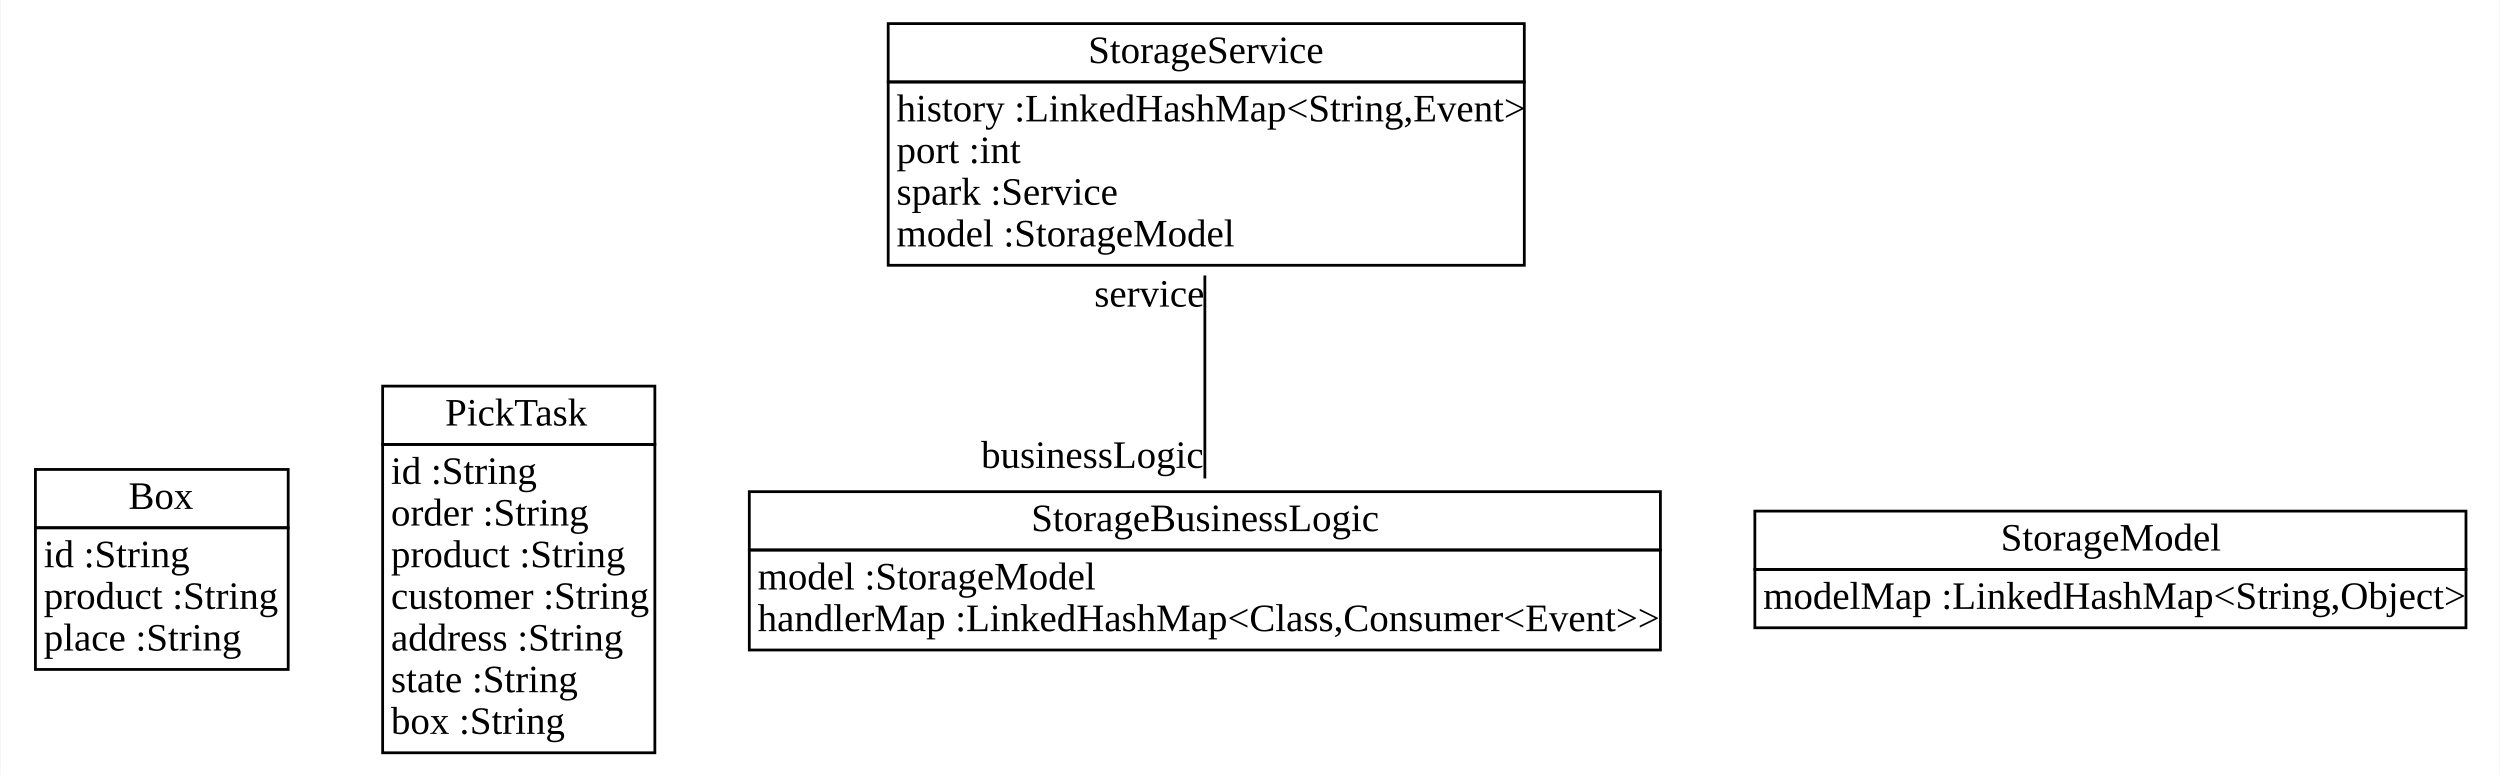
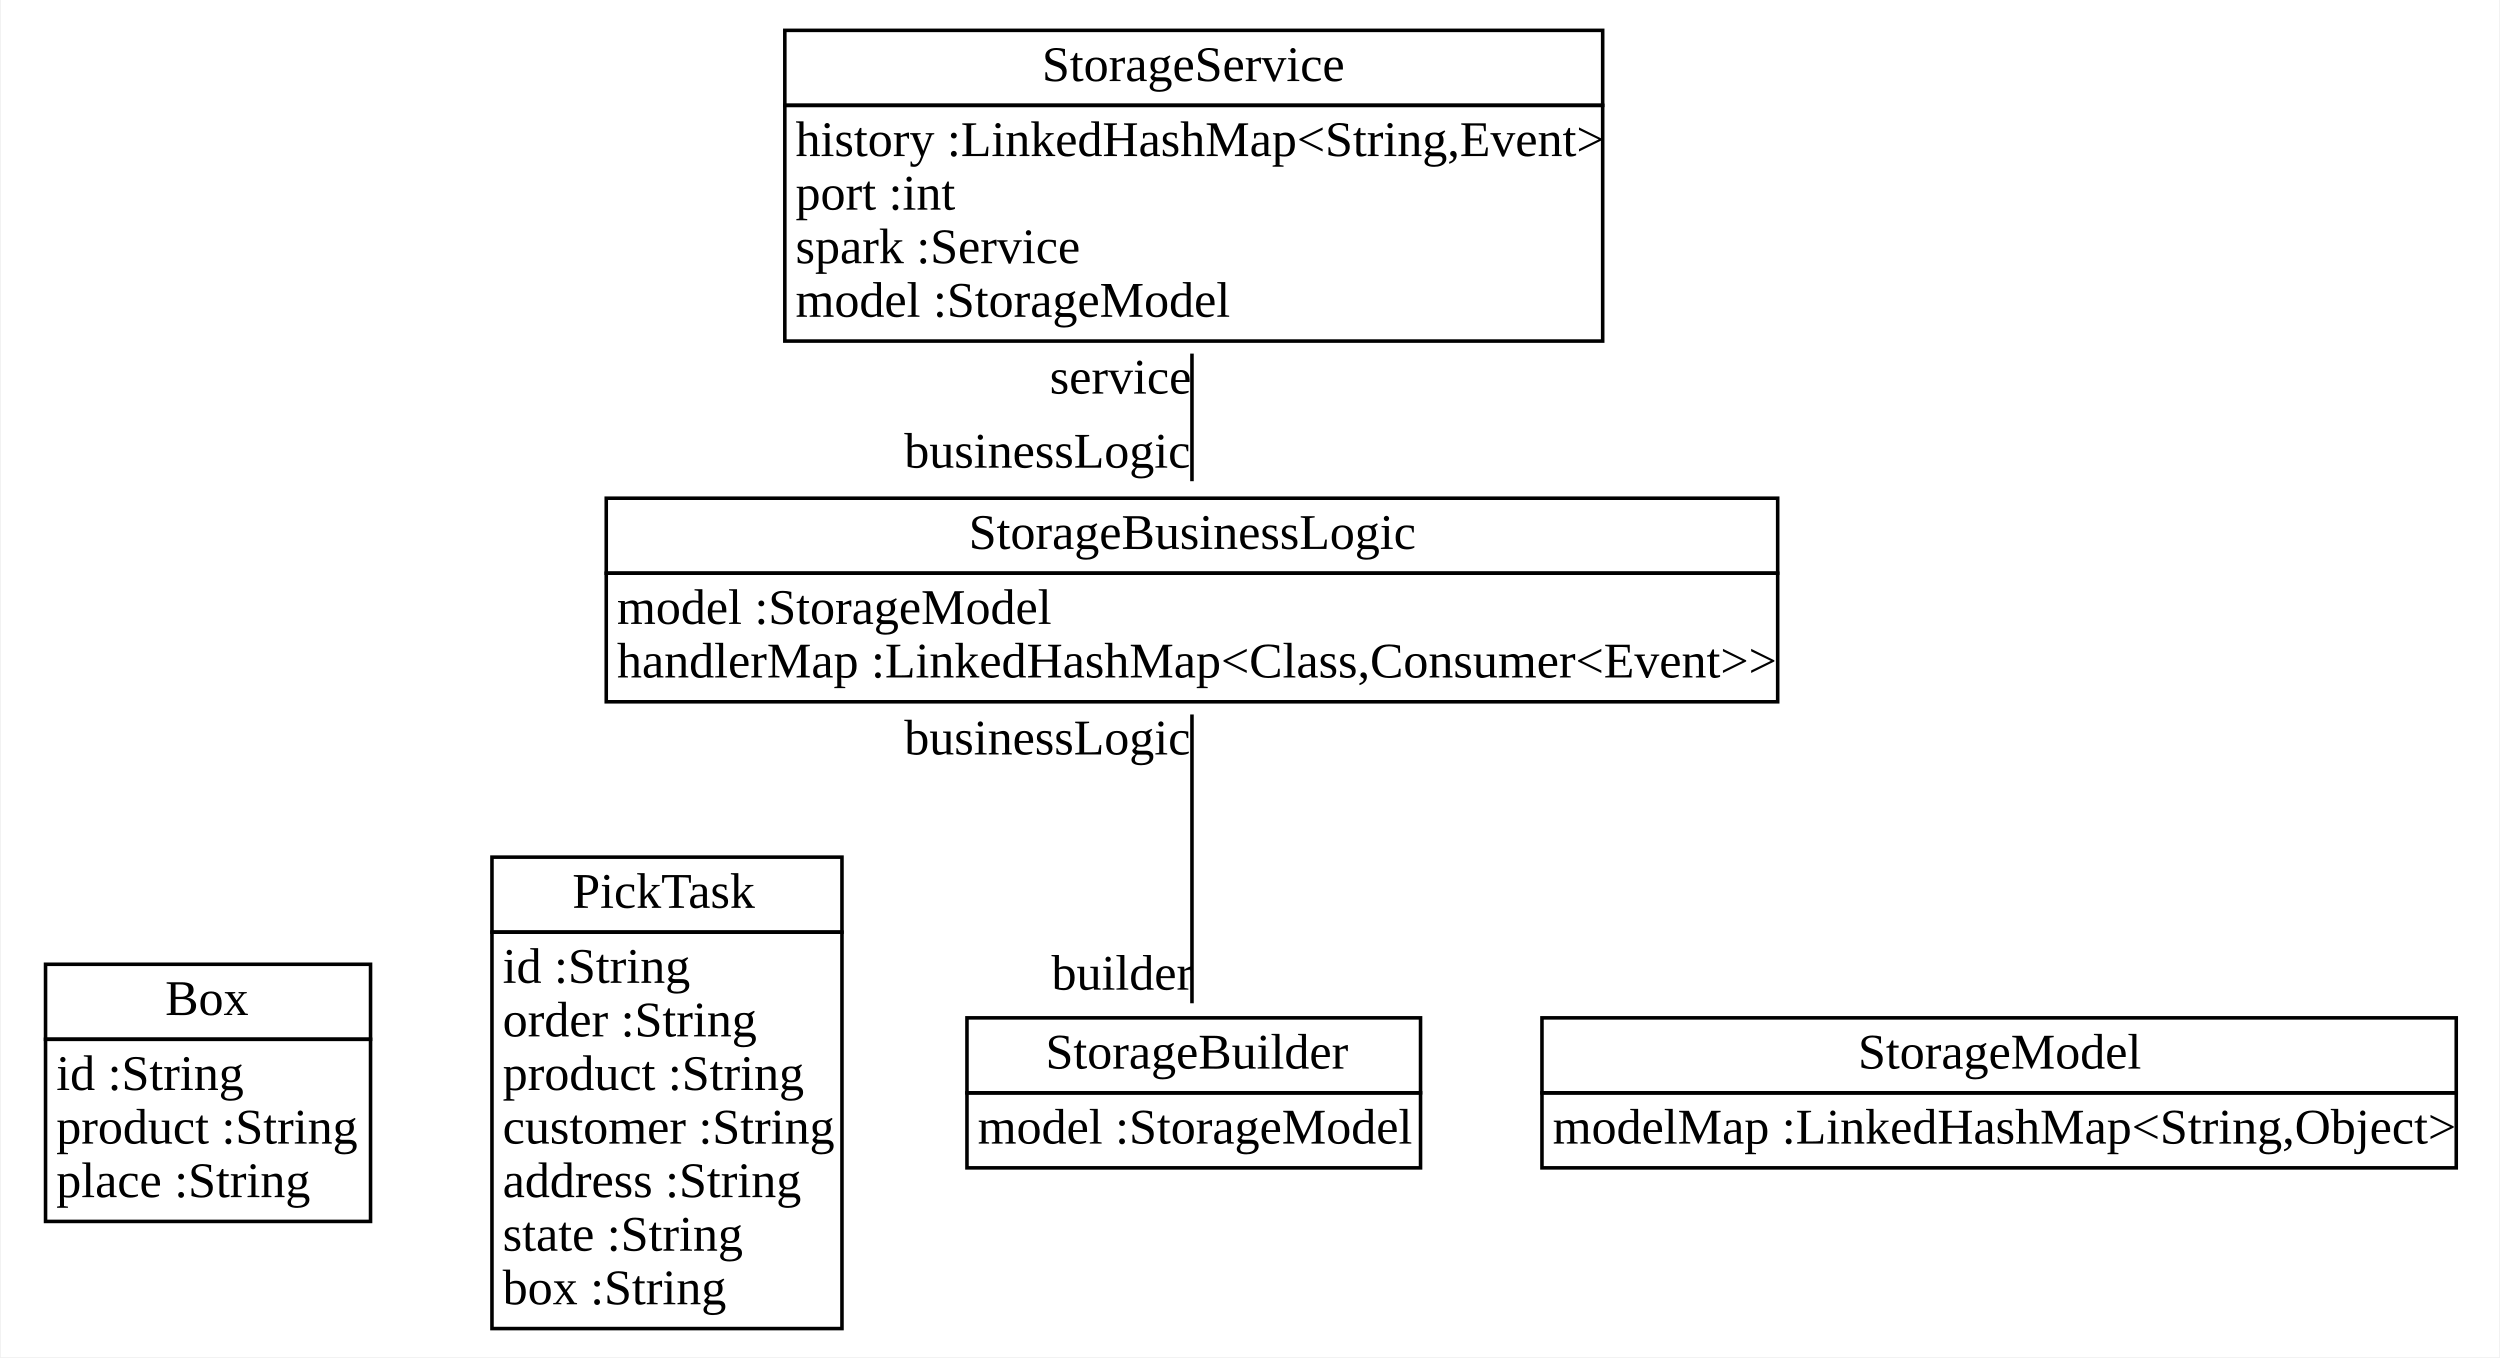
- <svg xmlns="http://www.w3.org/2000/svg" width="900px" height="279px" viewBox="0.00 0.00 899.50 279.00">
-   <g id="graph0" class="graph" transform="scale(1.0 1.0) rotate(0) translate(4 275)">
-     <polygon fill="white" stroke="none" points="-4,4 -4,-275 895.5,-275 895.5,4 -4,4" />
+ <svg xmlns="http://www.w3.org/2000/svg" width="700px" height="380px" viewBox="0.00 0.00 699.50 380.00">
+   <g id="graph0" class="graph" transform="scale(1.0 1.0) rotate(0) translate(4 376)">
+     <polygon fill="white" stroke="none" points="-4,4 -4,-376 695.5,-376 695.5,4 -4,4" />
    <g id="node1" class="node">
      <polygon fill="none" stroke="black" points="8.5,-85 8.5,-106 99.5,-106 99.5,-85 8.5,-85" />
      <text text-anchor="start" x="42" y="-91.8" font-family="Times New Roman,serif" font-size="14.00">Box</text>
      <polygon fill="none" stroke="black" points="8.5,-34 8.5,-85 99.5,-85 99.5,-34 8.5,-34" />
      <text text-anchor="start" x="11.5" y="-70.8" font-family="Times New Roman,serif" font-size="14.00">id :String</text>
      <text text-anchor="start" x="11.5" y="-55.8" font-family="Times New Roman,serif" font-size="14.00">product :String</text>
      <text text-anchor="start" x="11.5" y="-40.8" font-family="Times New Roman,serif" font-size="14.00">place :String</text>
    </g>
    <g id="node2" class="node">
      <polygon fill="none" stroke="black" points="133.5,-115 133.5,-136 231.5,-136 231.5,-115 133.5,-115" />
      <text text-anchor="start" x="156" y="-121.8" font-family="Times New Roman,serif" font-size="14.00">PickTask</text>
      <polygon fill="none" stroke="black" points="133.5,-4 133.5,-115 231.5,-115 231.5,-4 133.5,-4" />
      <text text-anchor="start" x="136.5" y="-100.8" font-family="Times New Roman,serif" font-size="14.00">id :String</text>
      <text text-anchor="start" x="136.5" y="-85.8" font-family="Times New Roman,serif" font-size="14.00">order :String</text>
      <text text-anchor="start" x="136.5" y="-70.8" font-family="Times New Roman,serif" font-size="14.00">product :String</text>
      <text text-anchor="start" x="136.5" y="-55.8" font-family="Times New Roman,serif" font-size="14.00">customer :String</text>
      <text text-anchor="start" x="136.5" y="-40.8" font-family="Times New Roman,serif" font-size="14.00">address :String</text>
      <text text-anchor="start" x="136.5" y="-25.8" font-family="Times New Roman,serif" font-size="14.00">state :String</text>
      <text text-anchor="start" x="136.5" y="-10.8" font-family="Times New Roman,serif" font-size="14.00">box :String</text>
    </g>
    <g id="node3" class="node">
-       <polygon fill="none" stroke="black" points="265.5,-77 265.5,-98 593.5,-98 593.5,-77 265.5,-77" />
-       <text text-anchor="start" x="367" y="-83.8" font-family="Times New Roman,serif" font-size="14.00">StorageBusinessLogic</text>
-       <polygon fill="none" stroke="black" points="265.5,-41 265.5,-77 593.5,-77 593.5,-41 265.5,-41" />
-       <text text-anchor="start" x="268.5" y="-62.8" font-family="Times New Roman,serif" font-size="14.00">model :StorageModel</text>
-       <text text-anchor="start" x="268.5" y="-47.8" font-family="Times New Roman,serif" font-size="14.00">handlerMap :LinkedHashMap&lt;Class,Consumer&lt;Event&gt;&gt;</text>
+       <polygon fill="none" stroke="black" points="266.5,-70 266.5,-91 393.5,-91 393.5,-70 266.5,-70" />
+       <text text-anchor="start" x="288.5" y="-76.8" font-family="Times New Roman,serif" font-size="14.00">StorageBuilder</text>
+       <polygon fill="none" stroke="black" points="266.5,-49 266.5,-70 393.5,-70 393.5,-49 266.5,-49" />
+       <text text-anchor="start" x="269.5" y="-55.8" font-family="Times New Roman,serif" font-size="14.00">model :StorageModel</text>
+     </g>
+     <g id="node4" class="node">
+       <polygon fill="none" stroke="black" points="165.5,-215.5 165.5,-236.5 493.5,-236.5 493.5,-215.5 165.5,-215.5" />
+       <text text-anchor="start" x="267" y="-222.3" font-family="Times New Roman,serif" font-size="14.00">StorageBusinessLogic</text>
+       <polygon fill="none" stroke="black" points="165.5,-179.5 165.5,-215.5 493.5,-215.5 493.5,-179.5 165.5,-179.5" />
+       <text text-anchor="start" x="168.5" y="-201.3" font-family="Times New Roman,serif" font-size="14.00">model :StorageModel</text>
+       <text text-anchor="start" x="168.5" y="-186.3" font-family="Times New Roman,serif" font-size="14.00">handlerMap :LinkedHashMap&lt;Class,Consumer&lt;Event&gt;&gt;</text>
+     </g>
+     <g id="edge1" class="edge">
+       <path fill="none" stroke="black" d="M329.5,-95.089C329.5,-117.591 329.5,-151.316 329.5,-175.955" />
+       <text text-anchor="middle" x="289" y="-164.755" font-family="Times New Roman,serif" font-size="14.00">businessLogic</text>
+       <text text-anchor="middle" x="310" y="-98.889" font-family="Times New Roman,serif" font-size="14.00">builder</text>
+     </g>
+     <g id="node6" class="node">
+       <polygon fill="none" stroke="black" points="215.5,-346.5 215.5,-367.5 444.5,-367.5 444.5,-346.5 215.5,-346.5" />
+       <text text-anchor="start" x="287.5" y="-353.3" font-family="Times New Roman,serif" font-size="14.00">StorageService</text>
+       <polygon fill="none" stroke="black" points="215.5,-280.5 215.5,-346.5 444.5,-346.5 444.5,-280.5 215.5,-280.5" />
+       <text text-anchor="start" x="218.5" y="-332.3" font-family="Times New Roman,serif" font-size="14.00">history :LinkedHashMap&lt;String,Event&gt;</text>
+       <text text-anchor="start" x="218.5" y="-317.3" font-family="Times New Roman,serif" font-size="14.00">port :int</text>
+       <text text-anchor="start" x="218.5" y="-302.3" font-family="Times New Roman,serif" font-size="14.00">spark :Service</text>
+       <text text-anchor="start" x="218.5" y="-287.3" font-family="Times New Roman,serif" font-size="14.00">model :StorageModel</text>
+     </g>
+     <g id="edge2" class="edge">
+       <path fill="none" stroke="black" d="M329.5,-241.255C329.5,-252.324 329.5,-264.983 329.5,-276.998" />
+       <text text-anchor="middle" x="309.5" y="-265.798" font-family="Times New Roman,serif" font-size="14.00">service</text>
+       <text text-anchor="middle" x="289" y="-245.055" font-family="Times New Roman,serif" font-size="14.00">businessLogic</text>
    </g>
    <g id="node5" class="node">
-       <polygon fill="none" stroke="black" points="315.5,-245.5 315.5,-266.5 544.5,-266.5 544.5,-245.5 315.5,-245.5" />
-       <text text-anchor="start" x="387.5" y="-252.3" font-family="Times New Roman,serif" font-size="14.00">StorageService</text>
-       <polygon fill="none" stroke="black" points="315.5,-179.5 315.5,-245.5 544.5,-245.5 544.5,-179.5 315.5,-179.5" />
-       <text text-anchor="start" x="318.5" y="-231.3" font-family="Times New Roman,serif" font-size="14.00">history :LinkedHashMap&lt;String,Event&gt;</text>
-       <text text-anchor="start" x="318.5" y="-216.3" font-family="Times New Roman,serif" font-size="14.00">port :int</text>
-       <text text-anchor="start" x="318.5" y="-201.3" font-family="Times New Roman,serif" font-size="14.00">spark :Service</text>
-       <text text-anchor="start" x="318.5" y="-186.3" font-family="Times New Roman,serif" font-size="14.00">model :StorageModel</text>
-     </g>
-     <g id="edge1" class="edge">
-       <path fill="none" stroke="black" d="M429.5,-102.759C429.5,-123.93 429.5,-152.117 429.5,-175.825" />
-       <text text-anchor="middle" x="409.5" y="-164.625" font-family="Times New Roman,serif" font-size="14.00">service</text>
-       <text text-anchor="middle" x="389" y="-106.559" font-family="Times New Roman,serif" font-size="14.00">businessLogic</text>
-     </g>
-     <g id="node4" class="node">
-       <polygon fill="none" stroke="black" points="627.5,-70 627.5,-91 883.5,-91 883.5,-70 627.5,-70" />
-       <text text-anchor="start" x="716" y="-76.8" font-family="Times New Roman,serif" font-size="14.00">StorageModel</text>
-       <polygon fill="none" stroke="black" points="627.5,-49 627.5,-70 883.5,-70 883.5,-49 627.5,-49" />
-       <text text-anchor="start" x="630.5" y="-55.8" font-family="Times New Roman,serif" font-size="14.00">modelMap :LinkedHashMap&lt;String,Object&gt;</text>
+       <polygon fill="none" stroke="black" points="427.5,-70 427.5,-91 683.5,-91 683.5,-70 427.5,-70" />
+       <text text-anchor="start" x="516" y="-76.8" font-family="Times New Roman,serif" font-size="14.00">StorageModel</text>
+       <polygon fill="none" stroke="black" points="427.5,-49 427.5,-70 683.5,-70 683.5,-49 427.5,-49" />
+       <text text-anchor="start" x="430.5" y="-55.8" font-family="Times New Roman,serif" font-size="14.00">modelMap :LinkedHashMap&lt;String,Object&gt;</text>
    </g>
  </g>
</svg>
